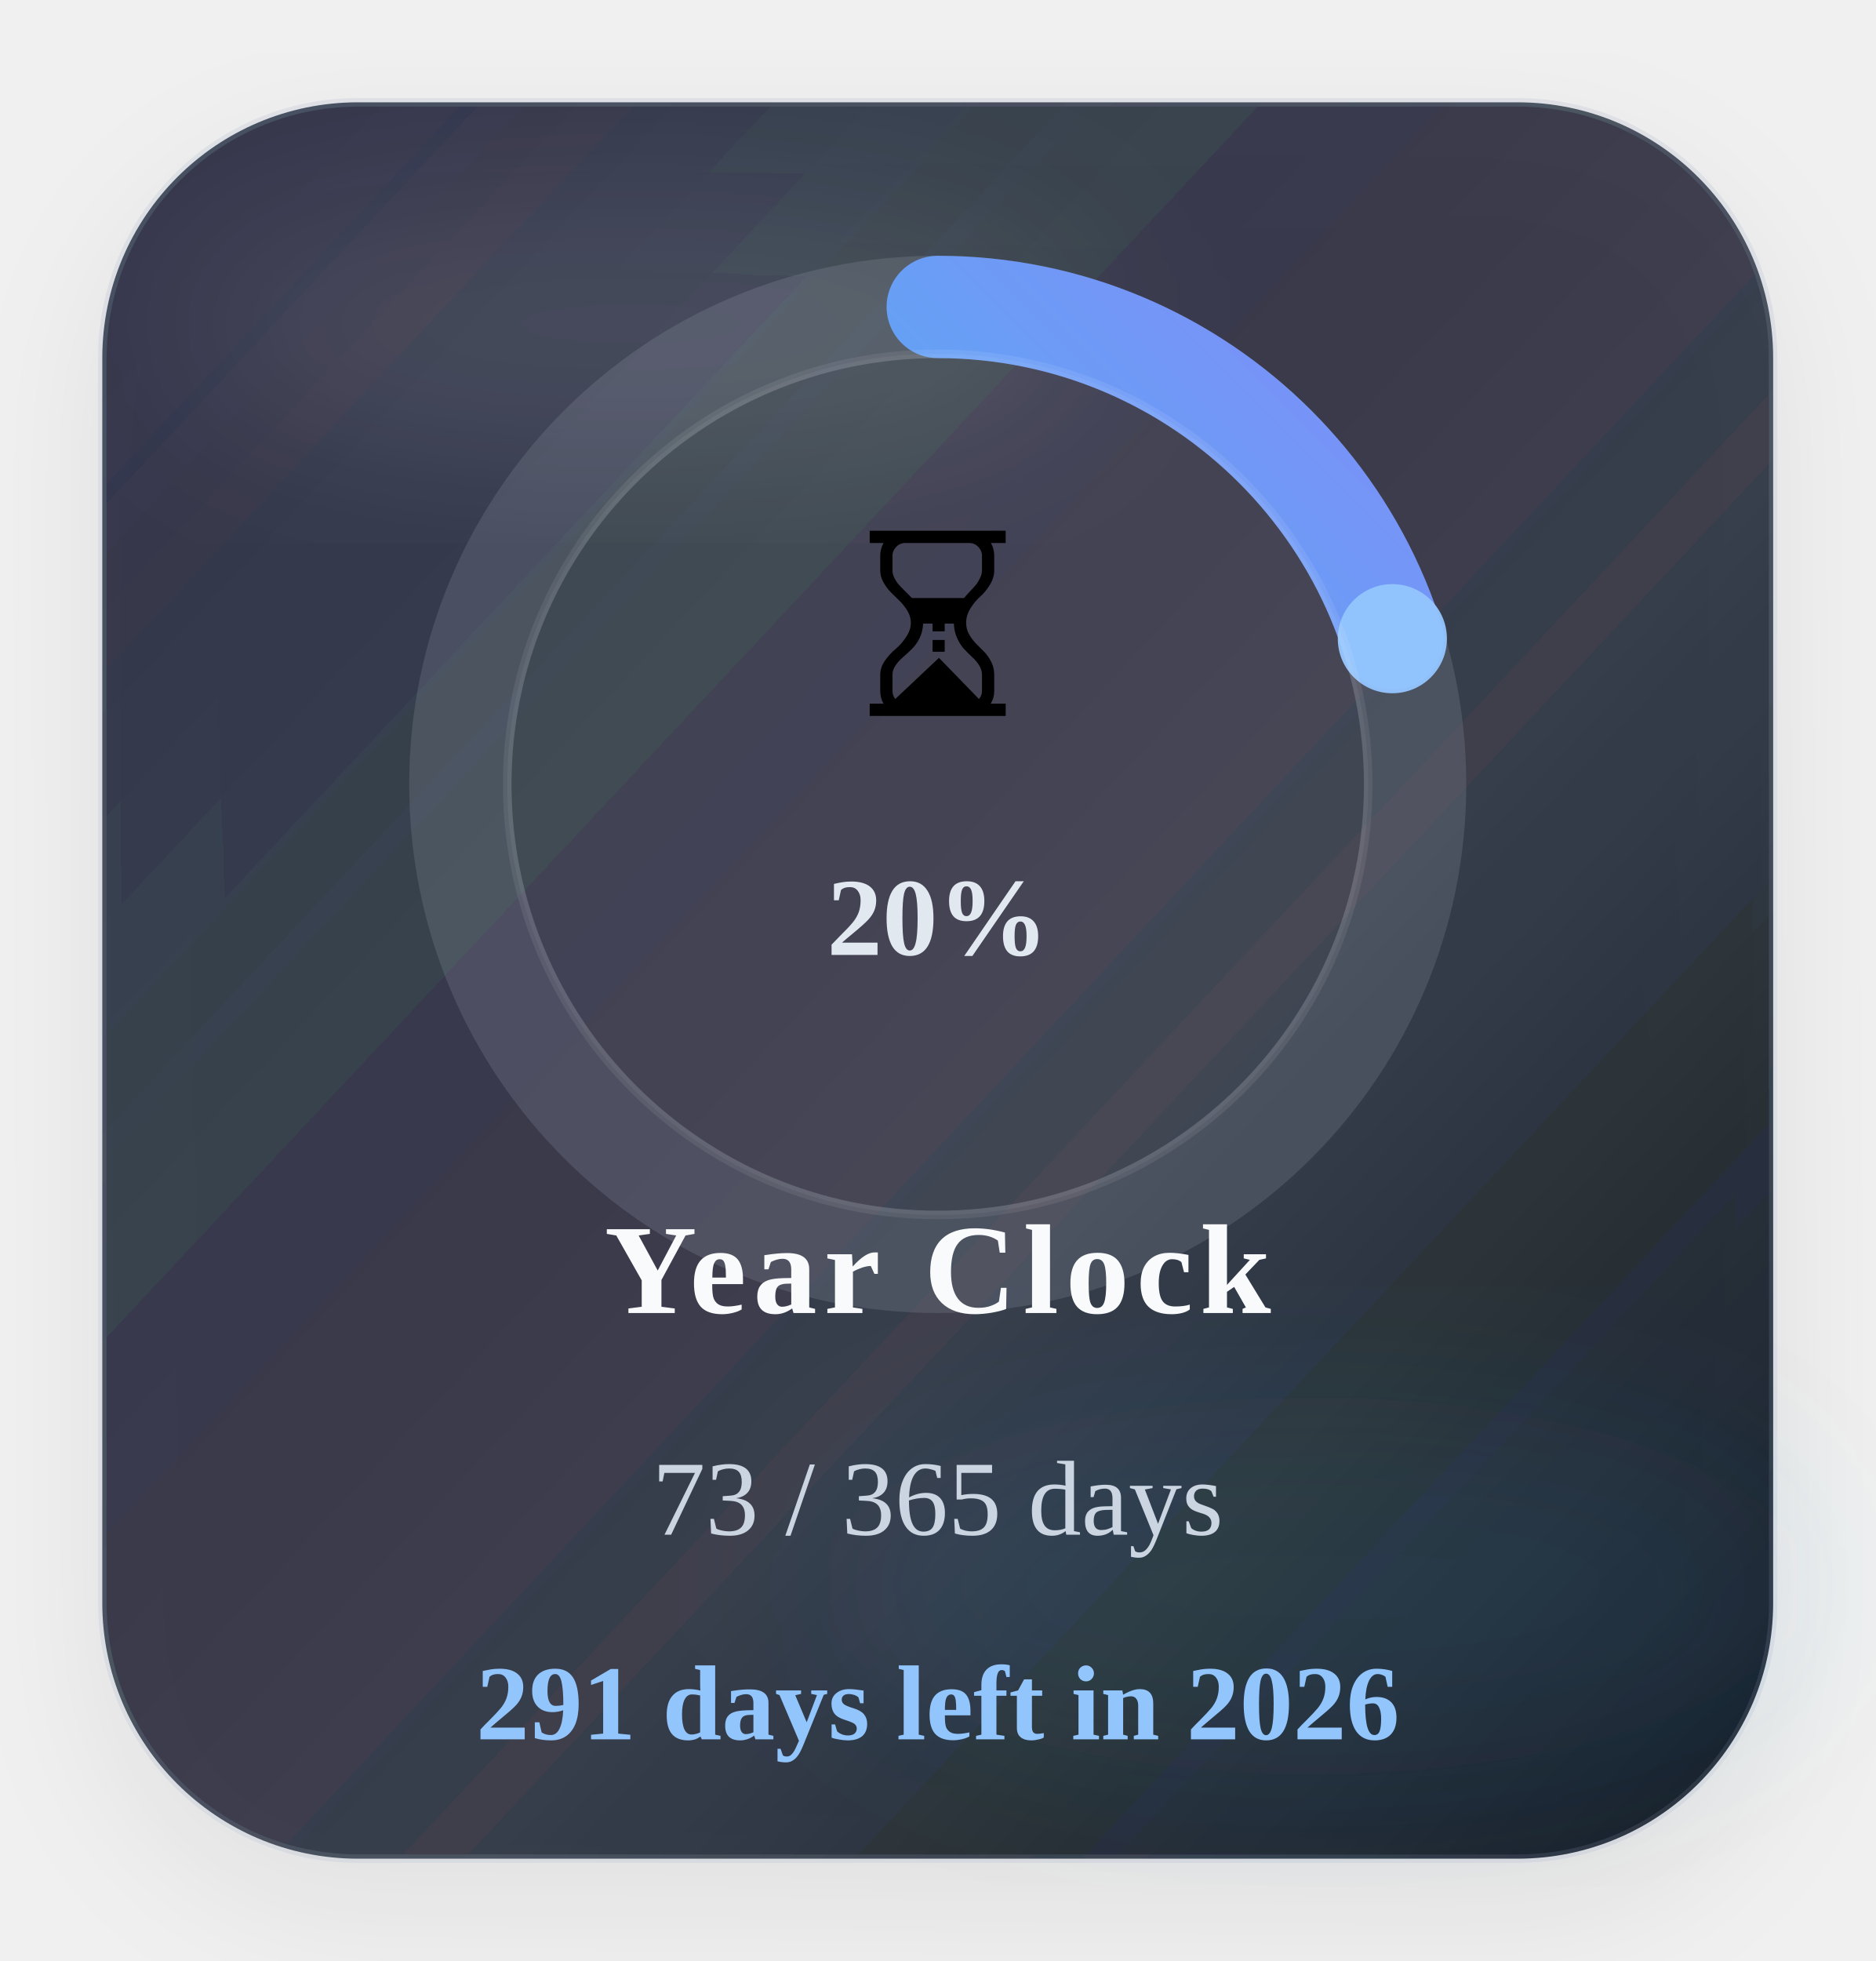
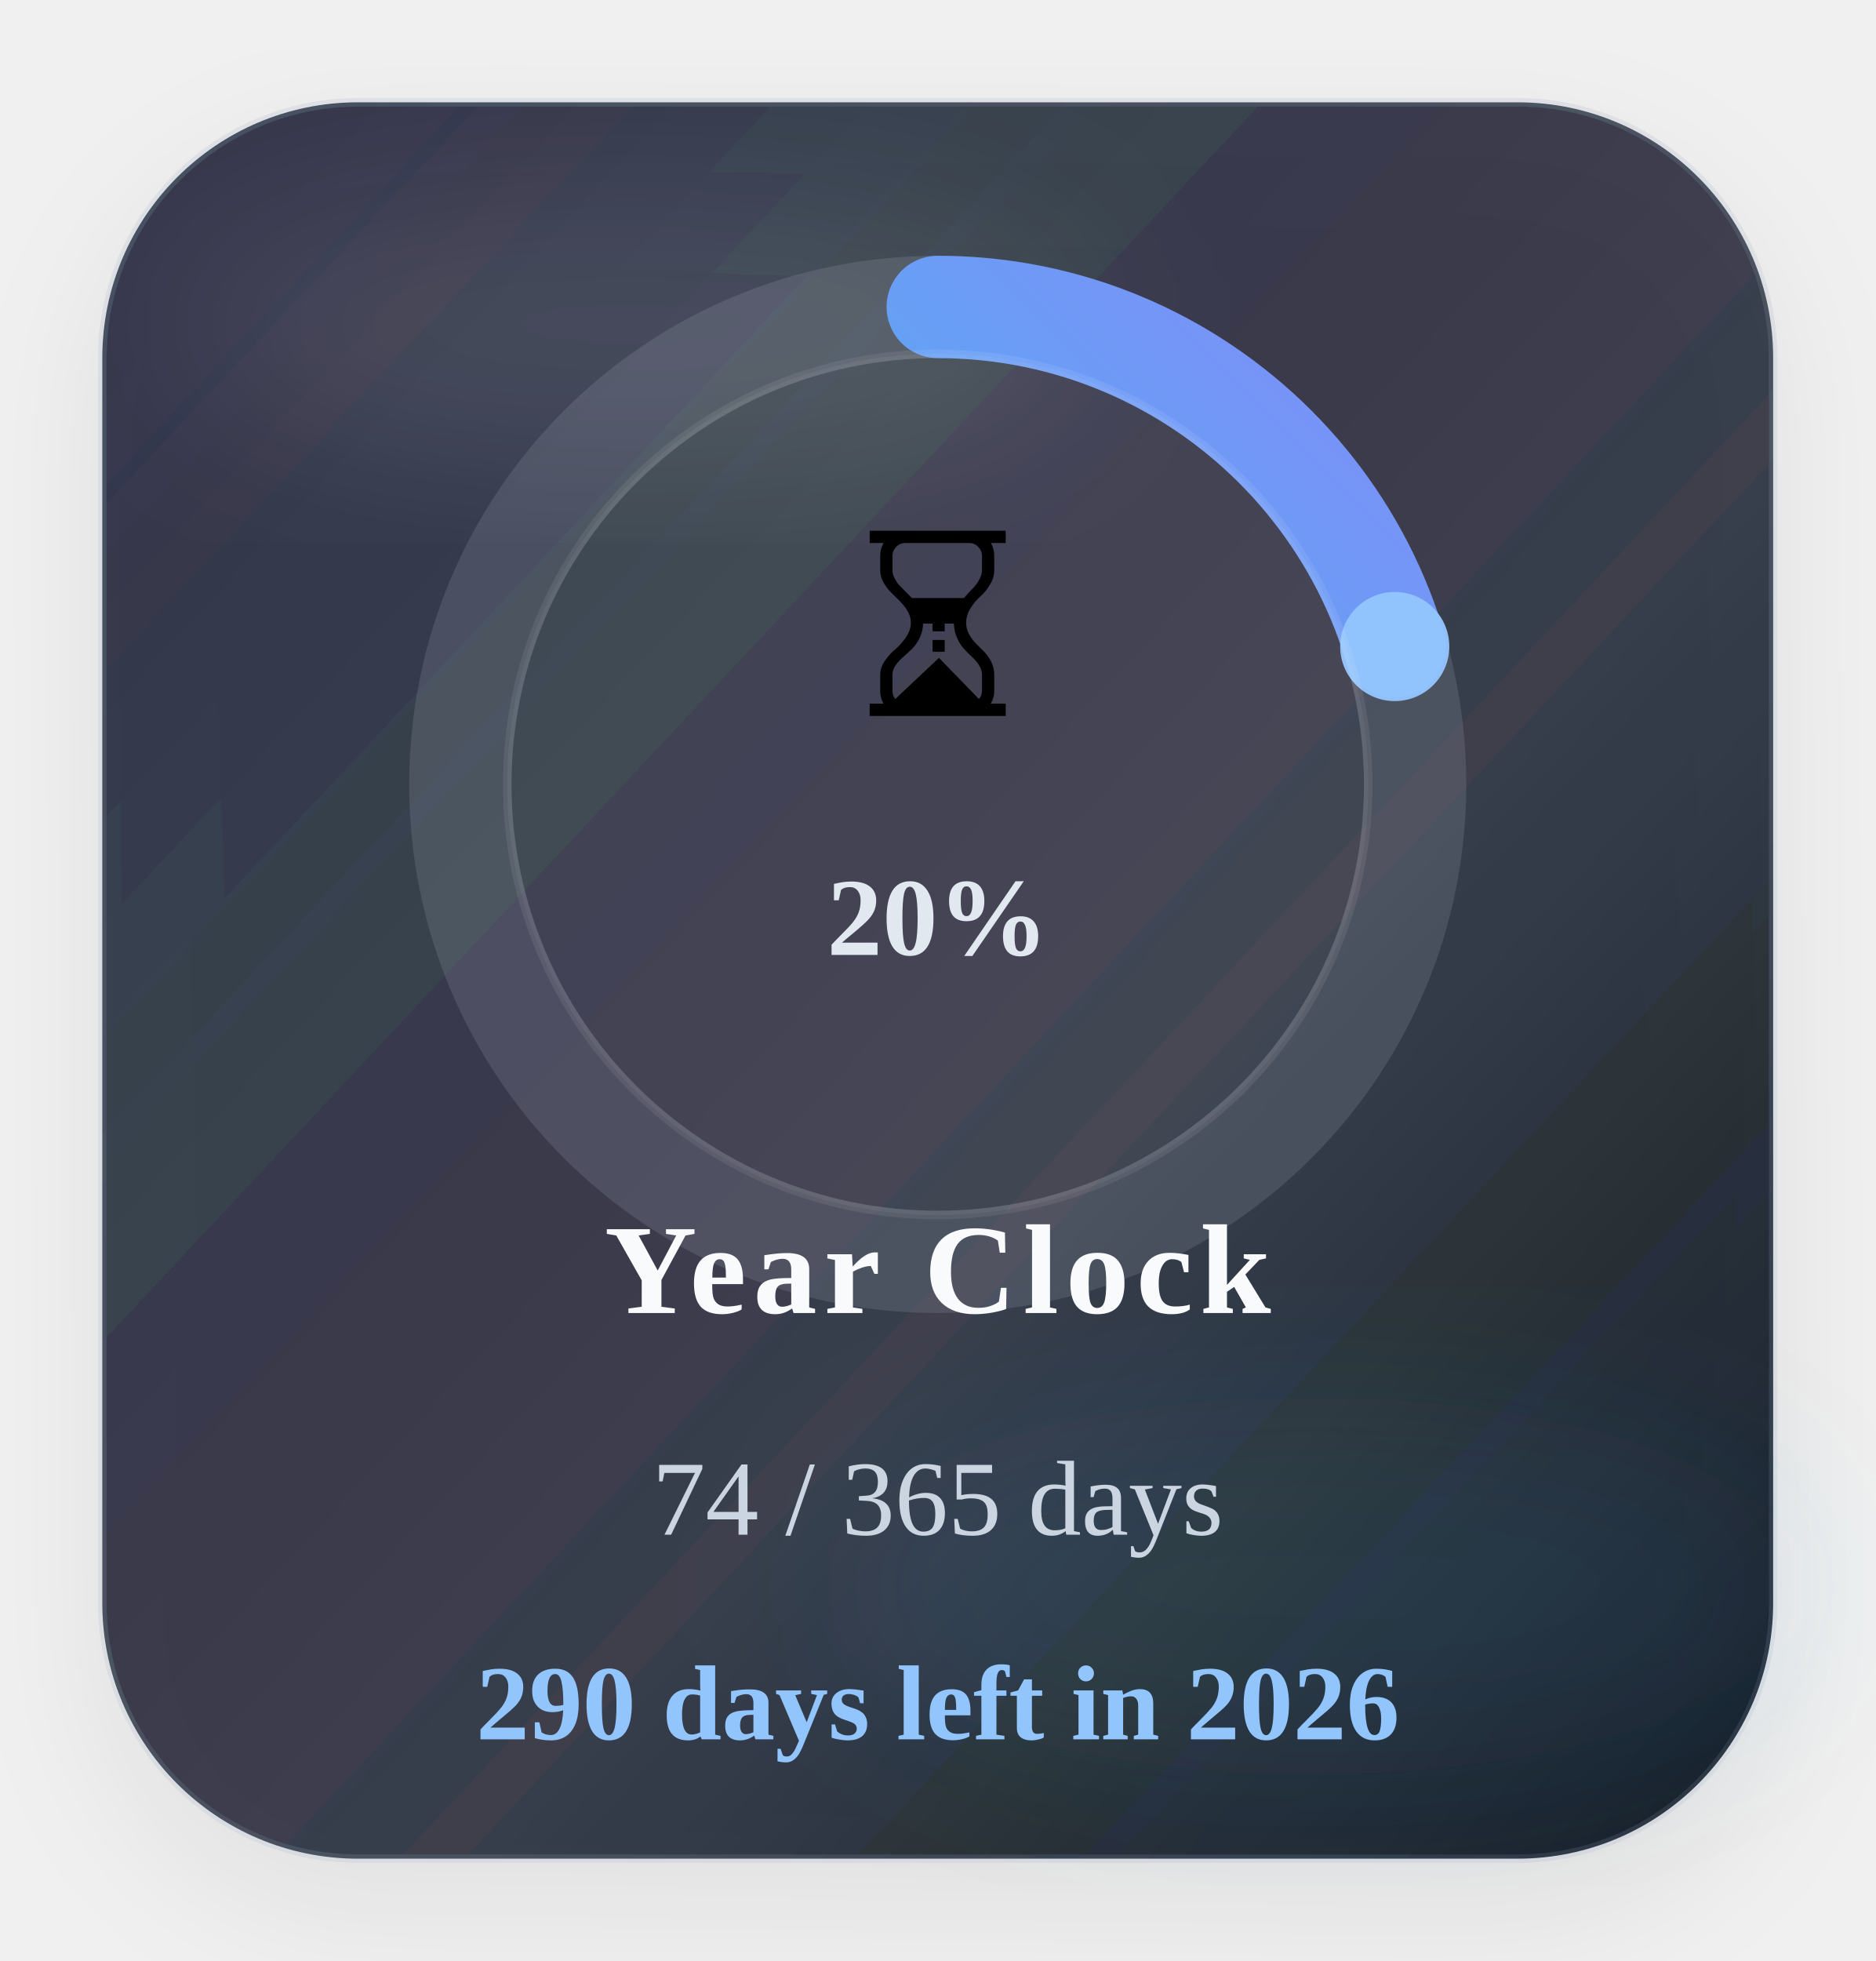
<svg xmlns="http://www.w3.org/2000/svg" width="220" height="230" viewBox="0 0 220 230" role="img" aria-label="Time progress for 2026">
  <defs>
    <linearGradient id="timeGradient" x1="0%" y1="0%" x2="100%" y2="100%">
      <stop offset="0%" stop-color="#22d3ee" />
      <stop offset="100%" stop-color="#818cf8" />
    </linearGradient>
    <linearGradient id="timeCard" x1="0%" y1="0%" x2="100%" y2="100%">
      <stop offset="0%" stop-color="#1c2537" stop-opacity="0.88" />
      <stop offset="60%" stop-color="#111827" stop-opacity="0.8" />
      <stop offset="100%" stop-color="#0b1220" stop-opacity="0.96" />
    </linearGradient>
    <filter id="timeShadow" x="-25%" y="-25%" width="150%" height="150%">
      <feDropShadow dx="0" dy="6" stdDeviation="8" flood-color="#020617" flood-opacity="0.08" />
    </filter>
    <filter id="timeBlur" x="-30%" y="-30%" width="160%" height="160%">
      <feGaussianBlur stdDeviation="10" />
    </filter>
  </defs>
  <rect x="12" y="12" width="196" height="206" rx="30" fill="url(#timeCard)" stroke="#94a3b8" stroke-opacity="0.18" filter="url(#timeShadow)" />
  <ellipse cx="74" cy="38" rx="54" ry="16" fill="#ffffff" fill-opacity="0.09" filter="url(#timeBlur)" />
  <ellipse cx="154" cy="186" rx="58" ry="22" fill="#38bdf8" fill-opacity="0.08" filter="url(#timeBlur)" />
  <circle class="ring-track" cx="110" cy="92" r="56" fill="none" stroke="#cbd5e1" stroke-opacity="0.14" stroke-width="12" />
-   <circle class="progress-ring" cx="110" cy="92" r="56" fill="none" stroke="url(#timeGradient)" stroke-width="12" stroke-linecap="round" stroke-dasharray="351.86" stroke-dashoffset="281.27" data-target-offset="281.27" data-ring-length="351.86" transform="rotate(-90 110 92)" />
-   <circle class="progress-endcap" cx="163.33" cy="74.91" r="6.4" fill="#93c5fd" fill-opacity="0.96" data-center-x="110" data-center-y="92" data-radius="56" data-target-angle="-17.7734" />
+   <circle class="progress-ring" cx="110" cy="92" r="56" fill="none" stroke="url(#timeGradient)" stroke-width="12" stroke-linecap="round" stroke-dasharray="351.86" stroke-dashoffset="280.30" data-target-offset="280.30" data-ring-length="351.86" transform="rotate(-90 110 92)" />
+   <circle class="progress-endcap" cx="163.61" cy="75.83" r="6.4" fill="#93c5fd" fill-opacity="0.96" data-center-x="110" data-center-y="92" data-radius="56" data-target-angle="-16.7870" />
  <circle class="ring-core" cx="110" cy="92" r="50.5" fill="#ffffff" fill-opacity="0.05" stroke="#ffffff" stroke-opacity="0.08" />
  <text class="progress-emoji" x="110" y="84" text-anchor="middle" font-size="30">⏳</text>
  <text class="progress-percent" x="110" y="112" text-anchor="middle" font-size="13" font-weight="700" fill="#e2e8f0">20%</text>
  <text class="progress-label" x="110" y="154" text-anchor="middle" font-size="15" font-weight="700" letter-spacing="0.8" fill="#f8fafc">Year Clock</text>
-   <text class="progress-value" x="110" y="180" text-anchor="middle" font-size="12.5" fill="#cbd5e1">73 / 365 days</text>
-   <text class="progress-status" data-status-state="remaining" x="110" y="204" text-anchor="middle" font-size="12.5" font-weight="700" fill="#93c5fd">291 days left in 2026</text>
+   <text class="progress-value" x="110" y="180" text-anchor="middle" font-size="12.5" fill="#cbd5e1">74 / 365 days</text>
+   <text class="progress-status" data-status-state="remaining" x="110" y="204" text-anchor="middle" font-size="12.5" font-weight="700" fill="#93c5fd">290 days left in 2026</text>
</svg>
